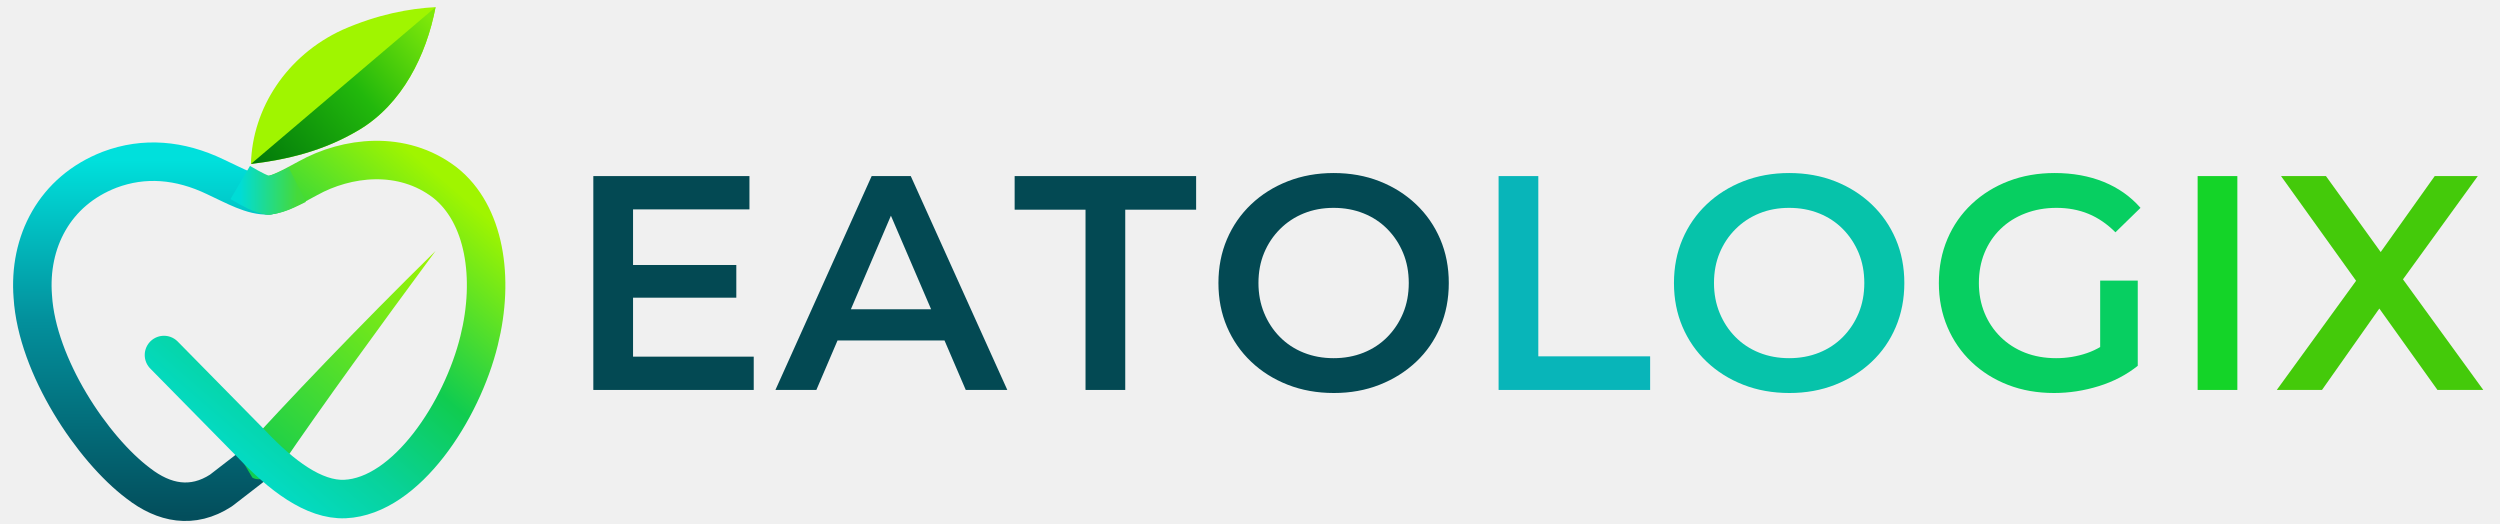
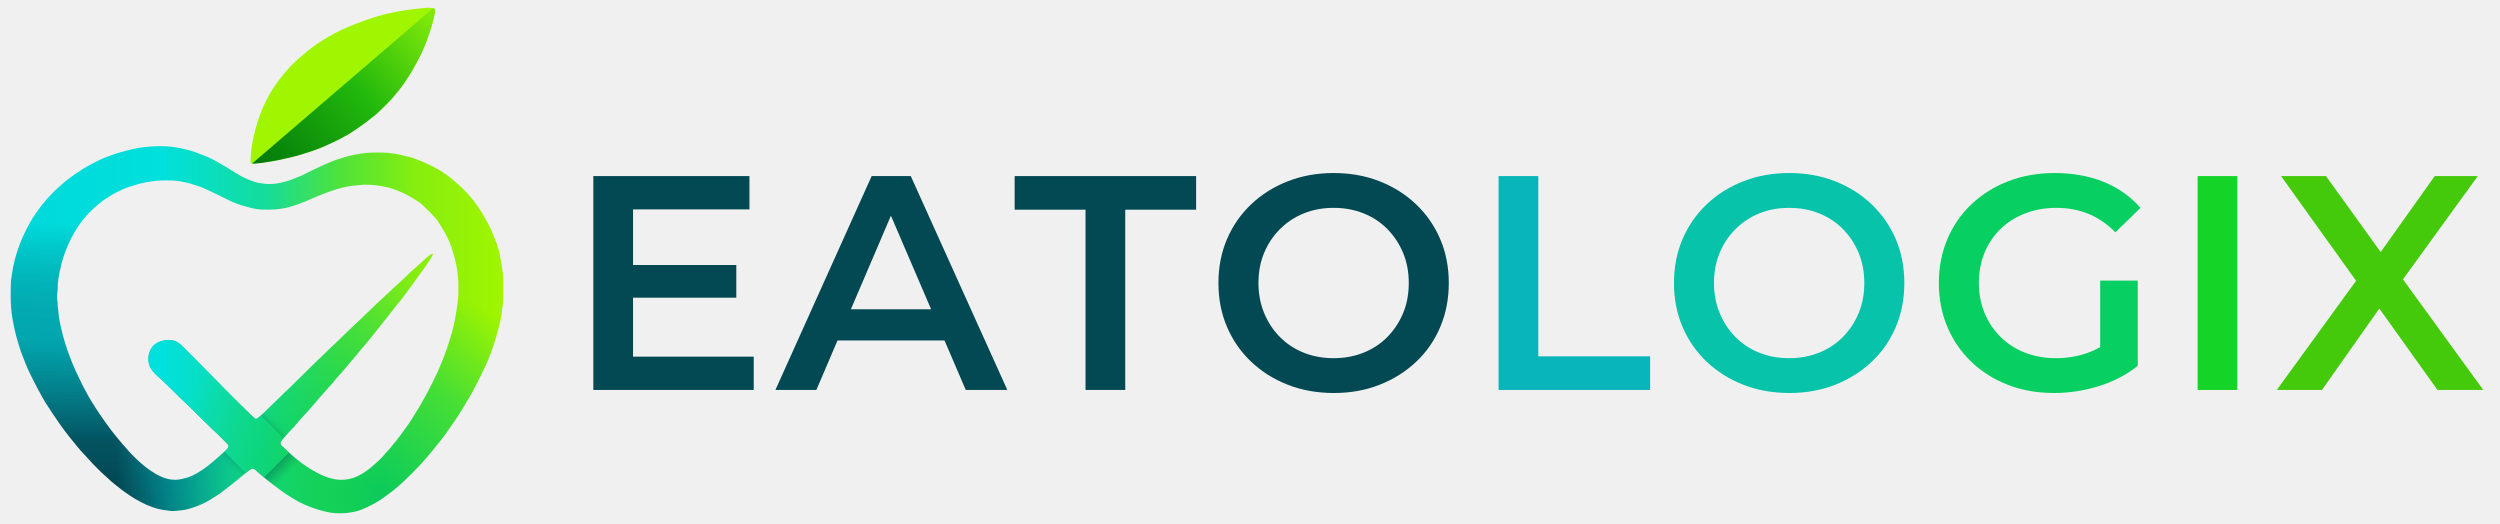
<svg xmlns="http://www.w3.org/2000/svg" viewBox="398 46 3506.857 734" role="img" aria-label="EATOLOGIX">
  <defs>
-     <linearGradient id="hL" gradientUnits="userSpaceOnUse" x1="0" y1="270" x2="0" y2="770">
-       <stop offset="0" stop-color="#00E0DC" />
-       <stop offset=".45" stop-color="#03909C" />
-       <stop offset="1" stop-color="#034E5C" />
-     </linearGradient>
-     <linearGradient id="hR" gradientUnits="userSpaceOnUse" x1="640" y1="700" x2="1000" y2="280">
-       <stop offset="0" stop-color="#00E0DC" />
-       <stop offset=".32" stop-color="#08D29A" />
-       <stop offset=".58" stop-color="#10CC50" />
+     <linearGradient id="hH" gradientUnits="userSpaceOnUse" x1="440" y1="0" x2="1100" y2="0">
+       <stop offset="0" stop-color="#00D9DA" />
+       <stop offset=".28" stop-color="#00E0DC" />
+       <stop offset=".5" stop-color="#14DC9A" />
+       <stop offset=".66" stop-color="#4FE23A" />
+       <stop offset=".82" stop-color="#86EE0E" />
      <stop offset="1" stop-color="#A0F500" />
    </linearGradient>
-     <linearGradient id="hB" gradientUnits="userSpaceOnUse" x1="745" y1="700" x2="1010" y2="395">
-       <stop offset="0" stop-color="#10CC50" />
-       <stop offset="1" stop-color="#A0F500" />
+     <radialGradient id="hG" gradientUnits="userSpaceOnUse" cx="930" cy="740" r="300">
+       <stop offset="0" stop-color="#05C95E" stop-opacity=".95" />
+       <stop offset=".55" stop-color="#08CF5A" stop-opacity=".55" />
+       <stop offset="1" stop-color="#10CC50" stop-opacity="0" />
+     </radialGradient>
+     <linearGradient id="hD" gradientUnits="userSpaceOnUse" x1="0" y1="360" x2="0" y2="760">
+       <stop offset="0" stop-color="#034E5C" stop-opacity="0" />
+       <stop offset=".4" stop-color="#03909C" stop-opacity=".7" />
+       <stop offset=".75" stop-color="#034E5C" stop-opacity=".95" />
+       <stop offset="1" stop-color="#033F4B" stop-opacity="1" />
    </linearGradient>
-     <linearGradient id="hN" gradientUnits="userSpaceOnUse" x1="735" y1="0" x2="815" y2="0">
-       <stop offset="0" stop-color="#00DCD6" />
-       <stop offset="1" stop-color="#45DA3A" />
+     <linearGradient id="hDf" gradientUnits="userSpaceOnUse" x1="560" y1="0" x2="740" y2="0">
+       <stop offset="0" stop-color="#fff" />
+       <stop offset="1" stop-color="#000" />
    </linearGradient>
+     <mask id="hDm" maskUnits="userSpaceOnUse" x="380" y="0" width="800" height="820">
+       <rect x="380" y="0" width="800" height="820" fill="url(#hDf)" />
+     </mask>
+     <mask id="hM" maskUnits="userSpaceOnUse" x="380" y="200" width="760" height="600">
+       <path d="M862.0,765.2 C846.1,762.5 825.7,755.2 813.8,748.0 C811.6,746.7 808.5,744.8 806.9,743.9 C805.2,743.0 801.7,740.8 799.0,739.0 C790.6,733.4 769.5,717.2 767.0,714.5 C766.5,714.0 765.0,712.7 763.7,711.6 C762.3,710.4 759.8,708.2 758.1,706.6 C754.4,703.1 753.2,702.6 750.9,703.5 C749.5,704.0 741.2,710.4 738.3,713.1 C737.5,713.9 733.8,717.0 730.1,719.9 C726.5,722.8 722.1,726.2 720.5,727.5 C716.3,730.9 710.3,735.5 706.5,738.2 C703.3,740.5 701.8,741.4 691.5,747.8 C680.4,754.6 661.7,761.3 652.3,761.8 C650.6,761.9 647.2,762.3 644.8,762.6 C640.1,763.2 639.0,763.1 627.0,761.3 C608.2,758.5 585.1,746.6 561.8,727.6 C554.6,721.8 553.3,720.7 550.2,717.7 C548.3,715.9 546.0,713.8 545.0,713.0 C542.3,710.9 526.9,695.6 524.6,692.7 C523.5,691.3 520.4,688.0 517.9,685.3 C515.3,682.7 512.2,679.3 511.0,677.9 C509.8,676.5 507.7,673.9 506.2,672.2 C501.6,666.8 491.9,654.6 488.8,650.4 C487.2,648.1 484.3,644.2 482.4,641.6 C478.1,635.7 464.5,615.4 461.4,610.2 C456.5,601.8 455.4,599.8 454.4,597.7 C453.8,596.6 452.7,594.7 452.0,593.5 C450.1,590.3 439.0,568.3 437.0,563.5 C434.2,557.0 432.1,551.9 431.5,549.9 C431.2,549.0 430.3,546.7 429.5,544.9 C427.2,539.9 420.8,518.9 419.0,510.5 C416.4,498.8 414.0,484.7 414.0,481.4 C414.0,480.6 413.8,478.6 413.5,477.0 C412.8,473.0 412.8,443.3 413.5,438.9 C413.7,437.2 414.2,434.1 414.5,432.0 C416.6,416.9 419.3,406.3 424.9,390.8 C430.0,376.5 439.4,357.9 446.6,347.7 C447.7,346.1 450.0,342.8 451.7,340.4 C453.4,338.0 455.4,335.3 456.1,334.4 C456.9,333.5 459.1,330.9 461.0,328.5 C464.7,323.8 476.4,311.8 480.3,308.6 C481.7,307.5 484.1,305.3 485.7,303.8 C492.6,297.2 513.2,282.9 522.8,278.1 C524.5,277.3 527.2,275.8 528.8,274.8 C530.5,273.8 533.7,272.2 536.0,271.2 C538.3,270.2 541.3,268.9 542.5,268.2 C543.8,267.6 546.0,266.7 547.3,266.2 C548.7,265.8 551.5,264.8 553.5,264.0 C568.7,258.2 595.2,252.0 605.0,252.0 C605.9,252.0 608.2,251.8 610.2,251.5 C614.3,250.9 631.7,251.0 637.0,251.6 C654.3,253.8 667.8,257.3 682.0,263.3 C684.8,264.5 688.5,265.9 690.2,266.6 C691.8,267.2 694.4,268.4 696.0,269.3 C697.6,270.2 699.5,271.3 700.3,271.7 C701.7,272.4 706.1,274.9 717.5,281.7 C721.8,284.2 725.8,286.7 731.5,290.3 C739.7,295.6 755.6,302.1 762.2,302.8 C763.3,303.0 765.5,303.3 767.2,303.5 C779.9,305.5 795.4,302.9 811.8,296.0 C814.8,294.8 817.9,293.5 818.8,293.2 C819.8,292.9 821.6,292.1 823.0,291.3 C824.4,290.6 826.8,289.3 828.5,288.6 C830.1,287.8 834.3,285.8 837.8,284.0 C844.3,280.9 850.5,278.0 858.0,274.8 C860.3,273.9 863.2,272.6 864.5,272.0 C865.7,271.5 868.7,270.4 871.1,269.7 C873.5,269.0 876.4,268.1 877.5,267.7 C878.6,267.3 881.0,266.6 882.8,266.1 C884.7,265.7 886.8,265.1 887.6,264.8 C890.9,263.7 902.9,261.5 911.5,260.5 C917.7,259.8 937.9,259.8 943.3,260.5 C954.5,262.0 957.3,262.4 958.5,262.9 C959.9,263.3 966.5,264.9 971.6,266.0 C981.1,268.1 1003.5,277.9 1015.6,285.3 C1031.0,294.7 1048.9,310.7 1061.6,326.5 C1079.3,348.6 1096.2,384.1 1099.8,406.8 C1099.9,407.6 1100.5,410.6 1101.0,413.5 C1101.5,416.4 1102.2,420.7 1102.5,423.0 C1102.8,425.3 1103.2,428.7 1103.5,430.7 C1104.2,435.7 1104.2,465.3 1103.5,470.3 C1103.2,472.3 1102.8,476.5 1102.5,479.7 C1100.9,497.1 1091.1,531.9 1082.2,552.2 C1081.1,554.5 1079.5,558.2 1078.6,560.3 C1076.3,565.5 1064.8,588.6 1063.1,591.4 C1062.3,592.7 1060.9,595.2 1060.0,597.1 C1059.0,599.0 1057.2,602.1 1056.0,604.0 C1054.8,605.9 1053.5,608.1 1053.1,608.8 C1051.7,611.5 1041.6,628.2 1040.0,630.3 C1039.1,631.5 1037.9,633.4 1037.2,634.5 C1036.5,635.6 1034.8,638.0 1033.4,639.8 C1032.1,641.6 1030.2,644.3 1029.3,645.8 C1028.3,647.3 1026.2,650.4 1024.5,652.7 C1022.8,655.0 1020.7,657.9 1019.8,659.2 C1018.9,660.4 1016.4,663.7 1014.3,666.3 C1005.9,676.7 1002.1,681.3 1000.3,683.4 C997.6,686.4 995.1,689.3 992.0,693.0 C990.6,694.7 986.7,699.0 983.3,702.4 C979.9,705.8 976.2,709.6 975.0,710.9 C971.8,714.3 961.5,724.0 959.2,725.9 C958.1,726.7 956.1,728.4 954.8,729.7 C951.7,732.6 940.4,741.2 933.4,746.0 C926.5,750.8 914.4,757.2 906.1,760.5 C900.1,762.9 895.8,764.0 885.3,765.5 C879.6,766.3 867.7,766.1 862.0,765.2 Z M653.3,717.9 C664.1,715.5 670.9,712.4 683.2,704.2 C688.3,700.7 699.9,691.3 705.3,686.1 C706.9,684.7 709.3,682.5 710.7,681.4 C718.1,675.4 719.9,672.4 717.7,669.5 C716.3,667.6 698.2,649.8 695.8,647.9 C694.7,647.0 686.0,638.5 676.3,628.9 C666.7,619.3 658.0,610.8 657.0,610.0 C656.0,609.2 648.6,602.0 640.7,594.1 C632.7,586.2 625.3,579.0 624.2,578.1 C610.7,567.0 606.2,559.8 606.2,549.5 C606.2,533.8 617.2,523.2 633.5,523.2 C641.9,523.2 644.3,523.9 650.3,528.4 C652.3,529.8 678.3,555.9 696.4,574.5 C718.6,597.3 754.9,633.3 755.9,633.5 C757.9,633.9 759.0,633.4 762.1,630.4 C763.8,628.8 766.1,626.7 767.2,625.8 C768.3,624.9 776.3,617.1 785.0,608.5 C793.7,599.9 802.1,591.8 803.7,590.5 C805.2,589.2 813.0,581.5 821.0,573.5 C829.0,565.5 838.2,556.5 841.4,553.4 C844.7,550.3 852.8,542.6 859.4,536.1 C866.1,529.7 872.2,523.8 873.2,523.0 C874.1,522.2 879.4,517.1 885.0,511.5 C890.6,506.0 896.3,500.6 897.7,499.4 C899.0,498.3 902.3,495.3 904.8,492.7 C907.4,490.1 910.4,487.2 911.5,486.3 C912.6,485.4 918.1,480.1 923.8,474.5 C929.5,469.0 935.3,463.6 936.7,462.4 C938.0,461.3 940.9,458.6 943.0,456.5 C945.1,454.4 948.3,451.4 950.0,450.0 C951.7,448.6 954.2,446.3 955.5,445.0 C956.8,443.7 959.0,441.7 960.3,440.6 C961.7,439.5 965.5,435.8 968.8,432.6 C972.1,429.3 976.3,425.4 978.0,424.0 C979.7,422.6 981.8,420.8 982.5,420.0 C983.2,419.2 985.0,417.7 986.3,416.6 C987.7,415.5 990.2,413.3 991.8,411.7 C1004.1,399.8 1009.1,398.5 1002.0,409.0 C1000.5,411.3 998.6,414.1 997.9,415.3 C996.6,417.4 993.9,421.2 986.5,431.3 C984.6,433.8 982.2,437.3 981.0,439.0 C979.8,440.7 975.6,446.6 971.5,452.0 C967.5,457.4 963.4,462.9 962.5,464.2 C961.6,465.4 960.0,467.4 959.0,468.5 C958.0,469.6 956.2,471.8 955.0,473.3 C953.8,474.9 950.8,478.7 948.3,481.9 C945.9,485.0 941.3,490.8 938.1,494.9 C931.3,503.6 931.5,503.3 918.7,519.2 C913.1,526.2 907.7,532.7 906.6,533.8 C904.7,535.9 903.9,536.8 896.7,545.7 C894.4,548.5 891.9,551.5 891.1,552.3 C890.4,553.2 888.9,554.8 887.9,556.0 C883.7,561.3 881.7,563.6 879.6,565.8 C878.4,567.1 876.8,569.0 876.0,570.0 C875.2,571.0 873.7,572.7 872.6,573.8 C871.6,574.9 869.9,576.8 868.9,578.0 C864.2,583.9 862.6,585.8 859.6,588.8 C857.9,590.7 855.5,593.3 854.4,594.7 C853.3,596.0 851.8,597.8 851.0,598.5 C850.2,599.2 848.4,601.3 846.9,603.1 C840.2,611.2 834.8,617.4 830.8,621.7 C829.5,623.0 827.8,625.0 827.0,626.0 C826.2,627.0 824.0,629.4 822.1,631.3 C820.2,633.3 817.9,635.8 816.9,637.0 C812.0,643.2 810.5,644.9 806.2,649.3 C803.6,652.0 800.8,655.0 800.0,656.0 C799.2,657.0 797.2,659.2 795.6,660.9 C789.8,667.0 789.8,669.0 796.0,674.0 C797.7,675.4 800.4,677.9 802.0,679.5 C803.6,681.1 807.1,684.2 809.8,686.4 C812.6,688.6 815.4,690.9 816.0,691.5 C816.6,692.1 818.9,693.8 821.0,695.4 C863.4,726.0 890.2,726.8 922.0,698.6 C928.6,692.8 933.9,687.7 935.4,685.7 C936.4,684.5 938.5,682.1 940.2,680.3 C941.9,678.6 944.2,676.1 945.2,674.8 C953.1,665.2 957.0,660.2 959.3,657.1 C960.7,655.1 963.0,652.0 964.2,650.3 C969.9,642.6 972.5,638.9 975.5,634.1 C976.9,631.8 979.1,628.2 980.6,625.9 C985.8,617.5 992.2,606.6 994.1,602.8 C995.0,601.1 996.3,598.7 997.0,597.5 C998.7,594.7 1008.9,574.3 1011.0,569.5 C1011.9,567.5 1013.6,563.6 1014.8,560.8 C1020.2,548.7 1025.9,532.8 1029.7,519.7 C1030.4,517.1 1031.5,513.4 1032.2,511.5 C1032.8,509.6 1033.8,505.4 1034.5,502.1 C1035.1,498.8 1035.8,495.6 1036.0,495.0 C1036.7,492.6 1040.0,471.9 1040.0,469.9 C1040.0,468.8 1040.2,466.6 1040.5,465.0 C1040.9,462.8 1041.0,459.4 1041.0,450.5 C1041.0,441.6 1040.9,438.2 1040.5,436.0 C1040.2,434.4 1040.0,432.2 1040.0,431.0 C1040.0,427.5 1037.6,414.5 1036.0,409.0 C1035.5,407.3 1035.0,405.4 1034.9,404.8 C1034.7,404.3 1034.1,402.0 1033.3,399.7 C1032.6,397.4 1031.6,394.1 1031.2,392.5 C1029.3,386.3 1022.6,372.6 1017.7,365.0 C1015.9,362.2 1013.3,358.1 1012.0,356.0 C1008.9,351.2 992.0,334.0 987.0,330.5 C975.3,322.6 964.9,316.8 957.1,314.0 C955.1,313.3 952.4,312.3 951.0,311.7 C942.9,308.3 926.4,305.4 913.8,305.1 C908.5,305.0 905.9,305.1 903.2,305.5 C901.2,305.8 898.9,306.0 898.0,306.0 C894.7,306.0 884.6,307.6 878.3,309.2 C868.2,311.7 852.0,317.4 839.8,322.8 C817.7,332.7 801.6,338.0 790.6,339.0 C788.5,339.2 785.9,339.5 784.8,339.7 C782.2,340.1 763.8,340.1 761.2,339.7 C760.1,339.5 757.9,339.2 756.3,339.0 C753.8,338.7 749.1,337.5 738.2,334.4 C735.6,333.7 731.1,332.1 724.7,329.6 C723.7,329.2 716.7,325.9 709.3,322.1 C701.9,318.4 694.8,315.0 693.6,314.5 C692.5,314.0 688.9,312.4 685.7,310.8 C681.8,309.0 678.3,307.6 675.2,306.7 C672.6,305.9 669.1,304.8 667.3,304.3 C660.1,302.0 653.8,300.7 644.2,299.5 C639.2,298.9 622.5,298.9 617.2,299.6 C615.5,299.8 612.9,300.1 611.3,300.3 C607.1,300.8 598.9,302.3 595.2,303.3 C588.8,305.1 578.1,308.3 576.5,309.0 C568.6,312.1 557.4,317.6 553.0,320.5 C551.3,321.6 547.9,323.8 545.5,325.4 C543.1,327.0 539.9,329.3 538.4,330.6 C536.9,331.8 534.5,333.8 533.1,335.0 C519.6,346.2 506.6,362.9 498.1,379.8 C492.0,392.0 487.2,404.3 484.5,415.2 C482.4,423.1 480.0,435.0 480.0,436.9 C480.0,437.6 479.8,439.4 479.5,441.0 C479.2,442.6 479.0,445.8 479.0,448.5 C479.0,451.2 478.8,454.4 478.5,456.0 C478.2,457.6 478.0,460.3 478.0,462.0 C478.0,463.7 478.2,466.4 478.5,468.0 C478.8,469.6 479.0,472.3 479.0,474.0 C479.0,475.7 479.2,478.4 479.5,480.0 C479.8,481.6 480.0,483.6 480.0,484.4 C480.0,487.1 481.5,496.6 483.0,503.3 C487.0,520.9 491.1,534.2 498.2,552.3 C500.8,559.1 507.0,572.9 509.3,577.1 C510.0,578.4 511.2,580.9 512.0,582.7 C512.8,584.5 514.2,587.3 515.2,589.1 C516.2,590.8 517.8,593.7 518.8,595.7 C527.0,611.8 547.5,642.1 561.9,659.4 C570.4,669.6 571.1,670.4 573.4,672.8 C574.6,674.1 576.5,676.3 577.6,677.7 C580.0,680.7 592.4,693.0 596.1,696.0 C597.5,697.2 599.9,699.2 601.4,700.4 C602.9,701.7 607.0,704.6 610.5,707.0 C626.6,717.8 639.3,721.0 653.3,717.9 Z" fill="#fff" fill-rule="evenodd" />
+     </mask>
+     <mask id="hA" maskUnits="userSpaceOnUse" x="380" y="200" width="760" height="600">
+       <path d="M632,548 L755,671 L784,700" fill="none" stroke="#fff" stroke-width="72" stroke-linecap="butt" />
+       <circle cx="632" cy="548" r="36" fill="#fff" />
+     </mask>
+     <filter id="hS" x="600" y="560" width="300" height="260" filterUnits="userSpaceOnUse">
+       <feGaussianBlur stdDeviation="7" />
+     </filter>
+     <clipPath id="hL">
+       <path d="M751.0,275.2 C749.7,274.5 749.2,273.0 749.5,270.9 C749.6,270.0 749.8,266.6 750.0,263.5 C750.1,260.4 750.4,257.0 750.6,256.0 C750.8,255.0 751.2,252.3 751.5,250.0 C753.3,236.3 758.6,217.1 764.7,201.8 C768.0,193.5 775.2,179.1 778.5,174.2 C779.7,172.5 781.5,169.6 782.7,167.6 C785.1,163.7 794.3,151.6 797.4,148.1 C798.6,146.9 800.4,144.7 801.6,143.3 C809.4,133.8 833.6,113.1 845.5,105.8 C847.3,104.7 850.5,102.7 852.5,101.3 C854.5,100.0 857.3,98.3 858.8,97.6 C860.2,96.9 862.3,95.7 863.5,95.0 C879.0,85.5 918.8,70.2 940.2,65.5 C942.4,65.0 945.7,64.3 947.7,63.8 C957.7,61.5 975.6,58.8 986.3,58.0 C988.4,57.8 991.1,57.5 992.2,57.3 C998.3,56.3 1006.6,57.0 1007.8,58.7 C1009.3,60.8 1005.4,78.2 1000.1,92.9 C999.3,95.3 998.3,98.3 997.8,99.6 C989.3,125.0 969.1,160.1 951.6,179.8 C950.5,181.1 948.6,183.2 947.5,184.6 C945.0,187.6 929.6,202.9 925.8,206.1 C911.6,218.0 891.2,232.4 881.2,237.4 C879.9,238.1 877.7,239.3 876.2,240.1 C874.8,241.0 872.7,242.1 871.6,242.5 C870.4,243.0 866.6,244.8 863.2,246.5 C856.1,250.0 846.9,253.9 839.8,256.4 C835.5,257.9 833.9,258.5 826.3,260.8 C824.8,261.3 821.2,262.4 818.5,263.3 C815.7,264.2 811.6,265.3 809.5,265.8 C807.3,266.3 803.3,267.2 800.7,267.8 C790.3,270.3 786.2,271.1 777.8,272.5 C766.5,274.4 764.2,274.7 760.0,275.0 C758.1,275.2 755.4,275.4 754.2,275.5 C752.4,275.6 751.6,275.6 751.0,275.2 Z" fill-rule="evenodd" />
+     </clipPath>
    <linearGradient id="hF" gradientUnits="userSpaceOnUse" x1="760" y1="275" x2="1000" y2="70">
      <stop offset="0" stop-color="#027A0A" />
      <stop offset=".55" stop-color="#22B80C" />
      <stop offset="1" stop-color="#7EE80A" />
    </linearGradient>
  </defs>
-   <path d="M775,320 C752,321 728,307 700,294 C650,270 600,266 552,284 C474,314 438,386 444,462 C450,560 528,676 592,724 C628,752 668,760 708,734 L752,700" fill="none" stroke="url(#hL)" stroke-width="54" stroke-linecap="round" stroke-linejoin="round" />
-   <path d="M733,684 C800,610 900,505 1009,398 C930,505 852,612 792,700 C780,716 762,722 752,716 Z" fill="url(#hB)" />
-   <path d="M628,544 L752,670 C792,712 838,748 882,746 C968,742 1046,622 1070,524 C1092,436 1078,346 1022,302 C962,256 884,266 830,296 C806,309 790,318 775,320" fill="none" stroke="url(#hR)" stroke-width="54" stroke-linecap="round" stroke-linejoin="round" />
-   <path d="M735,302 C752,312 765,319 775,320 C790,318 803,311 815,305" fill="none" stroke="url(#hN)" stroke-width="54" stroke-linecap="butt" />
-   <path d="M750,276 C752,198 800,124 878,88 C928,66 972,58 1009,56 C996,124 962,192 902,228 C852,258 800,270 750,276 Z" fill="#A0F500" />
-   <path d="M750,276 L1009,56 C996,124 962,192 902,228 C852,258 800,270 750,276 Z" fill="url(#hF)" />
+   <g mask="url(#hM)">
+     <rect x="380" y="200" width="760" height="600" fill="url(#hH)" />
+     <rect x="380" y="200" width="760" height="600" fill="url(#hG)" />
+     <rect x="380" y="200" width="760" height="600" fill="url(#hD)" mask="url(#hDm)" />
+     <path d="M722,638 L790,706" stroke="#022F38" stroke-opacity=".32" stroke-width="68" stroke-linecap="butt" filter="url(#hS)" />
+   </g>
+   <g mask="url(#hM)">
+     <g mask="url(#hA)">
+       <rect x="380" y="200" width="760" height="600" fill="url(#hH)" />
+       <rect x="380" y="200" width="760" height="600" fill="url(#hG)" />
+     </g>
+   </g>
+   <g clip-path="url(#hL)">
+     <path d="M751.0,275.2 C749.7,274.5 749.2,273.0 749.5,270.9 C749.6,270.0 749.8,266.6 750.0,263.5 C750.1,260.4 750.4,257.0 750.6,256.0 C750.8,255.0 751.2,252.3 751.5,250.0 C753.3,236.3 758.6,217.1 764.7,201.8 C768.0,193.5 775.2,179.1 778.5,174.2 C779.7,172.5 781.5,169.6 782.7,167.6 C785.1,163.7 794.3,151.6 797.4,148.1 C798.6,146.9 800.4,144.7 801.6,143.3 C809.4,133.8 833.6,113.1 845.5,105.8 C847.3,104.7 850.5,102.7 852.5,101.3 C854.5,100.0 857.3,98.3 858.8,97.6 C860.2,96.9 862.3,95.7 863.5,95.0 C879.0,85.5 918.8,70.2 940.2,65.5 C942.4,65.0 945.7,64.3 947.7,63.8 C957.7,61.5 975.6,58.8 986.3,58.0 C988.4,57.8 991.1,57.5 992.2,57.3 C998.3,56.3 1006.6,57.0 1007.8,58.7 C1009.3,60.8 1005.4,78.2 1000.1,92.9 C999.3,95.3 998.3,98.3 997.8,99.6 C989.3,125.0 969.1,160.1 951.6,179.8 C950.5,181.1 948.6,183.2 947.5,184.6 C945.0,187.6 929.6,202.9 925.8,206.1 C911.6,218.0 891.2,232.4 881.2,237.4 C879.9,238.1 877.7,239.3 876.2,240.1 C874.8,241.0 872.7,242.1 871.6,242.5 C870.4,243.0 866.6,244.8 863.2,246.5 C856.1,250.0 846.9,253.9 839.8,256.4 C835.5,257.9 833.9,258.5 826.3,260.8 C824.8,261.3 821.2,262.4 818.5,263.3 C815.7,264.2 811.6,265.3 809.5,265.8 C807.3,266.3 803.3,267.2 800.7,267.8 C790.3,270.3 786.2,271.1 777.8,272.5 C766.5,274.4 764.2,274.7 760.0,275.0 C758.1,275.2 755.4,275.4 754.2,275.5 C752.4,275.6 751.6,275.6 751.0,275.2 Z" fill="#A0F500" fill-rule="evenodd" />
+     <path d="M744,282 L1012,52 L1030,120 C1000,200 940,250 860,272 C800,286 760,288 744,282 Z" fill="url(#hF)" />
+   </g>
  <g transform="translate(1190,593) scale(0.4285714)">
    <path d="M214 -409H562V-302H214ZM224 -109H619V0H94V-700H605V-591H224Z" fill="#034953" />
    <path d="M690.0 0 1005.0 -700H1133.0L1449.0 0H1313.0L1042.0 -631H1094.0L824.0 0ZM835.0 -162 870.0 -264H1248.0L1283.0 -162Z" fill="#034953" />
    <path d="M1705.0 0V-590H1473.0V-700H2067.0V-590H1835.0V0Z" fill="#034953" />
    <path d="M2518.0 10Q2436.0 10 2367.0 -17.0Q2298.0 -44 2247.0 -92.5Q2196.0 -141 2168.0 -206.5Q2140.0 -272 2140.0 -350Q2140.0 -428 2168.0 -493.5Q2196.0 -559 2247.0 -607.5Q2298.0 -656 2367.0 -683.0Q2436.0 -710 2517.0 -710Q2599.0 -710 2667.5 -683.0Q2736.0 -656 2787.0 -607.5Q2838.0 -559 2866.0 -493.5Q2894.0 -428 2894.0 -350Q2894.0 -272 2866.0 -206.0Q2838.0 -140 2787.0 -92.0Q2736.0 -44 2667.5 -17.0Q2599.0 10 2518.0 10ZM2517.0 -104Q2570.0 -104 2615.0 -122.0Q2660.0 -140 2693.0 -173.5Q2726.0 -207 2744.5 -251.5Q2763.0 -296 2763.0 -350Q2763.0 -404 2744.5 -448.5Q2726.0 -493 2693.0 -526.5Q2660.0 -560 2615.0 -578.0Q2570.0 -596 2517.0 -596Q2464.0 -596 2419.5 -578.0Q2375.0 -560 2341.5 -526.5Q2308.0 -493 2289.5 -448.5Q2271.0 -404 2271.0 -350Q2271.0 -297 2289.5 -252.0Q2308.0 -207 2341.0 -173.5Q2374.0 -140 2419.0 -122.0Q2464.0 -104 2517.0 -104Z" fill="#034953" />
    <path d="M3057.0 0V-700H3187.0V-110H3553.0V0Z" fill="#08B5B9" />
    <path d="M4009.0 10Q3927.0 10 3858.0 -17.0Q3789.0 -44 3738.0 -92.5Q3687.0 -141 3659.0 -206.5Q3631.0 -272 3631.0 -350Q3631.0 -428 3659.0 -493.5Q3687.0 -559 3738.0 -607.5Q3789.0 -656 3858.0 -683.0Q3927.0 -710 4008.0 -710Q4090.0 -710 4158.5 -683.0Q4227.0 -656 4278.0 -607.5Q4329.0 -559 4357.0 -493.5Q4385.0 -428 4385.0 -350Q4385.0 -272 4357.0 -206.0Q4329.0 -140 4278.0 -92.0Q4227.0 -44 4158.5 -17.0Q4090.0 10 4009.0 10ZM4008.0 -104Q4061.0 -104 4106.0 -122.0Q4151.0 -140 4184.0 -173.5Q4217.0 -207 4235.5 -251.5Q4254.0 -296 4254.0 -350Q4254.0 -404 4235.5 -448.5Q4217.0 -493 4184.0 -526.5Q4151.0 -560 4106.0 -578.0Q4061.0 -596 4008.0 -596Q3955.0 -596 3910.5 -578.0Q3866.0 -560 3832.5 -526.5Q3799.0 -493 3780.5 -448.5Q3762.0 -404 3762.0 -350Q3762.0 -297 3780.5 -252.0Q3799.0 -207 3832.0 -173.5Q3865.0 -140 3910.0 -122.0Q3955.0 -104 4008.0 -104Z" fill="#06C3AA" />
    <path d="M4875.0 10Q4793.0 10 4724.5 -16.5Q4656.0 -43 4605.0 -91.5Q4554.0 -140 4526.0 -206.0Q4498.0 -272 4498.0 -350Q4498.0 -428 4526.0 -494.0Q4554.0 -560 4605.5 -608.5Q4657.0 -657 4726.0 -683.5Q4795.0 -710 4877.0 -710Q4966.0 -710 5037.5 -681.0Q5109.0 -652 5158.0 -596L5076.0 -516Q5035.0 -557 4987.5 -576.5Q4940.0 -596 4883.0 -596Q4828.0 -596 4781.0 -578.0Q4734.0 -560 4700.0 -527.0Q4666.0 -494 4647.5 -449.0Q4629.0 -404 4629.0 -350Q4629.0 -297 4647.5 -252.0Q4666.0 -207 4700.0 -173.5Q4734.0 -140 4780.0 -122.0Q4826.0 -104 4882.0 -104Q4934.0 -104 4982.5 -120.5Q5031.0 -137 5075.0 -176L5149.0 -79Q5094.0 -35 5021.5 -12.5Q4949.0 10 4875.0 10ZM5026.0 -96V-358H5149.0V-79Z" fill="#07CF61" />
    <path d="M5345.0 0V-700H5475.0V0Z" fill="#14D428" />
    <path d="M5604.0 0 5899.0 -406V-308L5618.0 -700H5765.0L5974.0 -410L5914.0 -409L6121.0 -700H6262.0L5983.0 -315V-409L6280.0 0H6130.0L5910.0 -308H5969.0L5752.0 0Z" fill="#44CA0A" />
  </g>
</svg>
